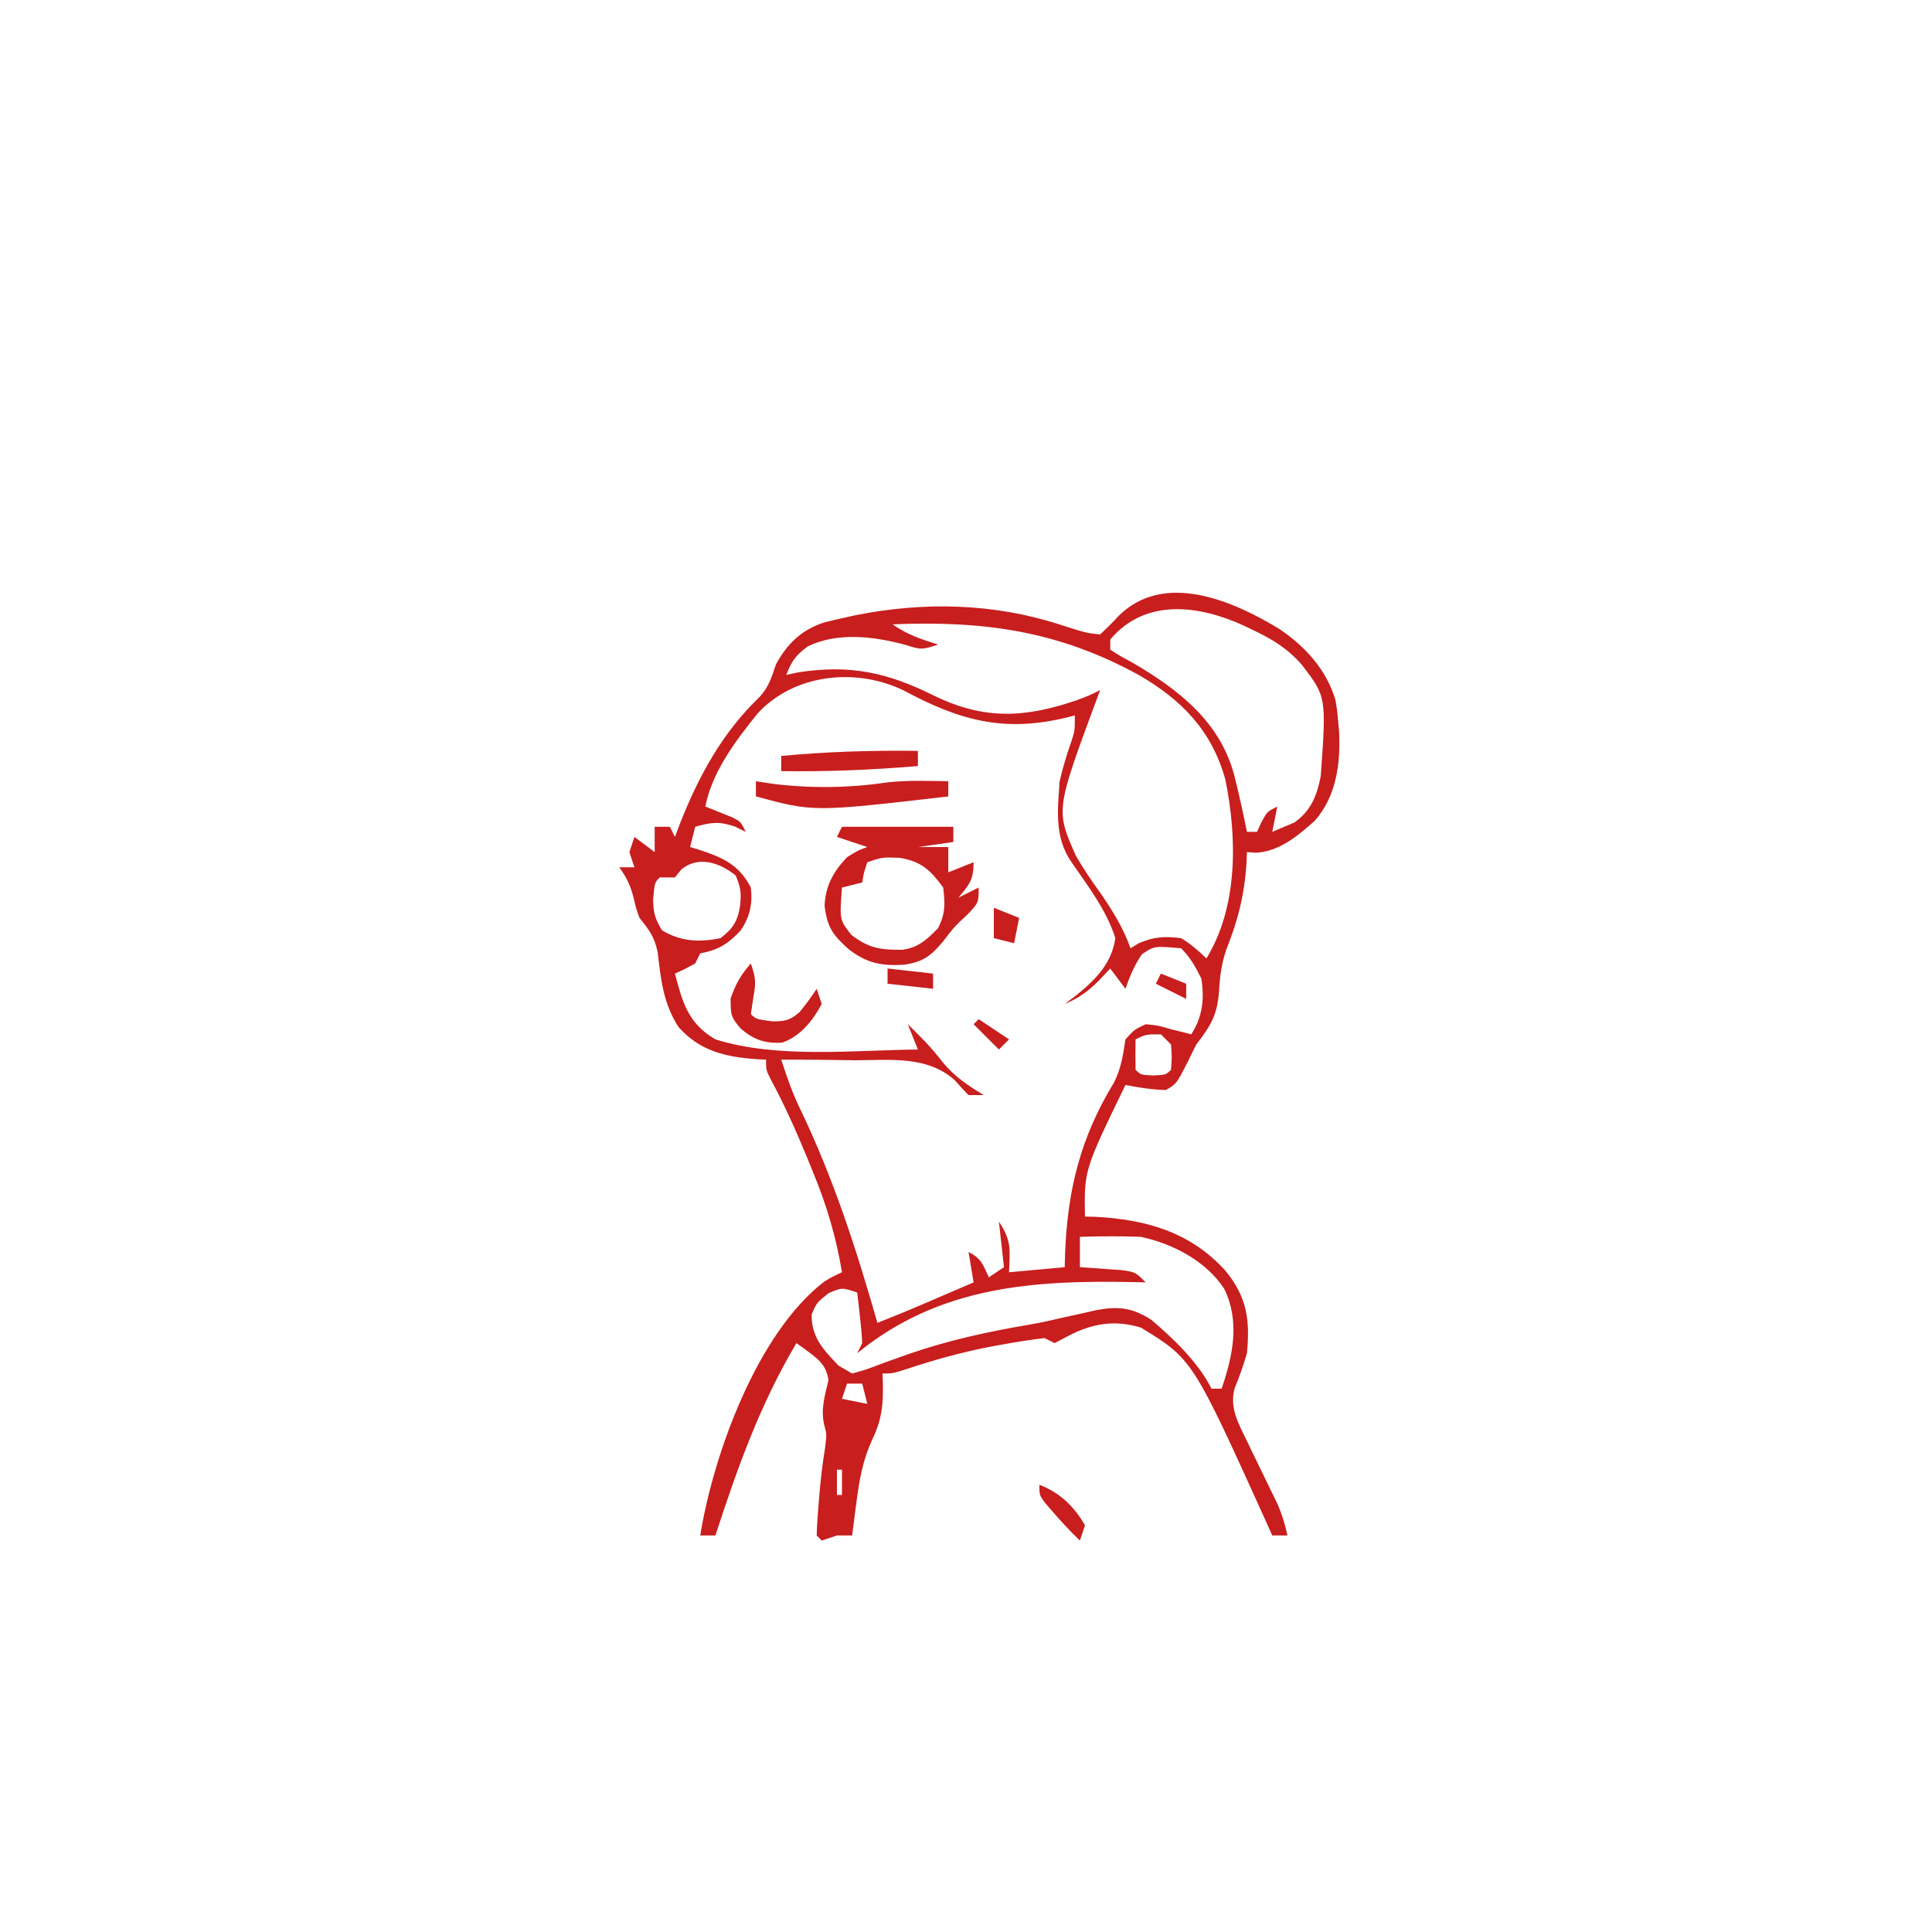
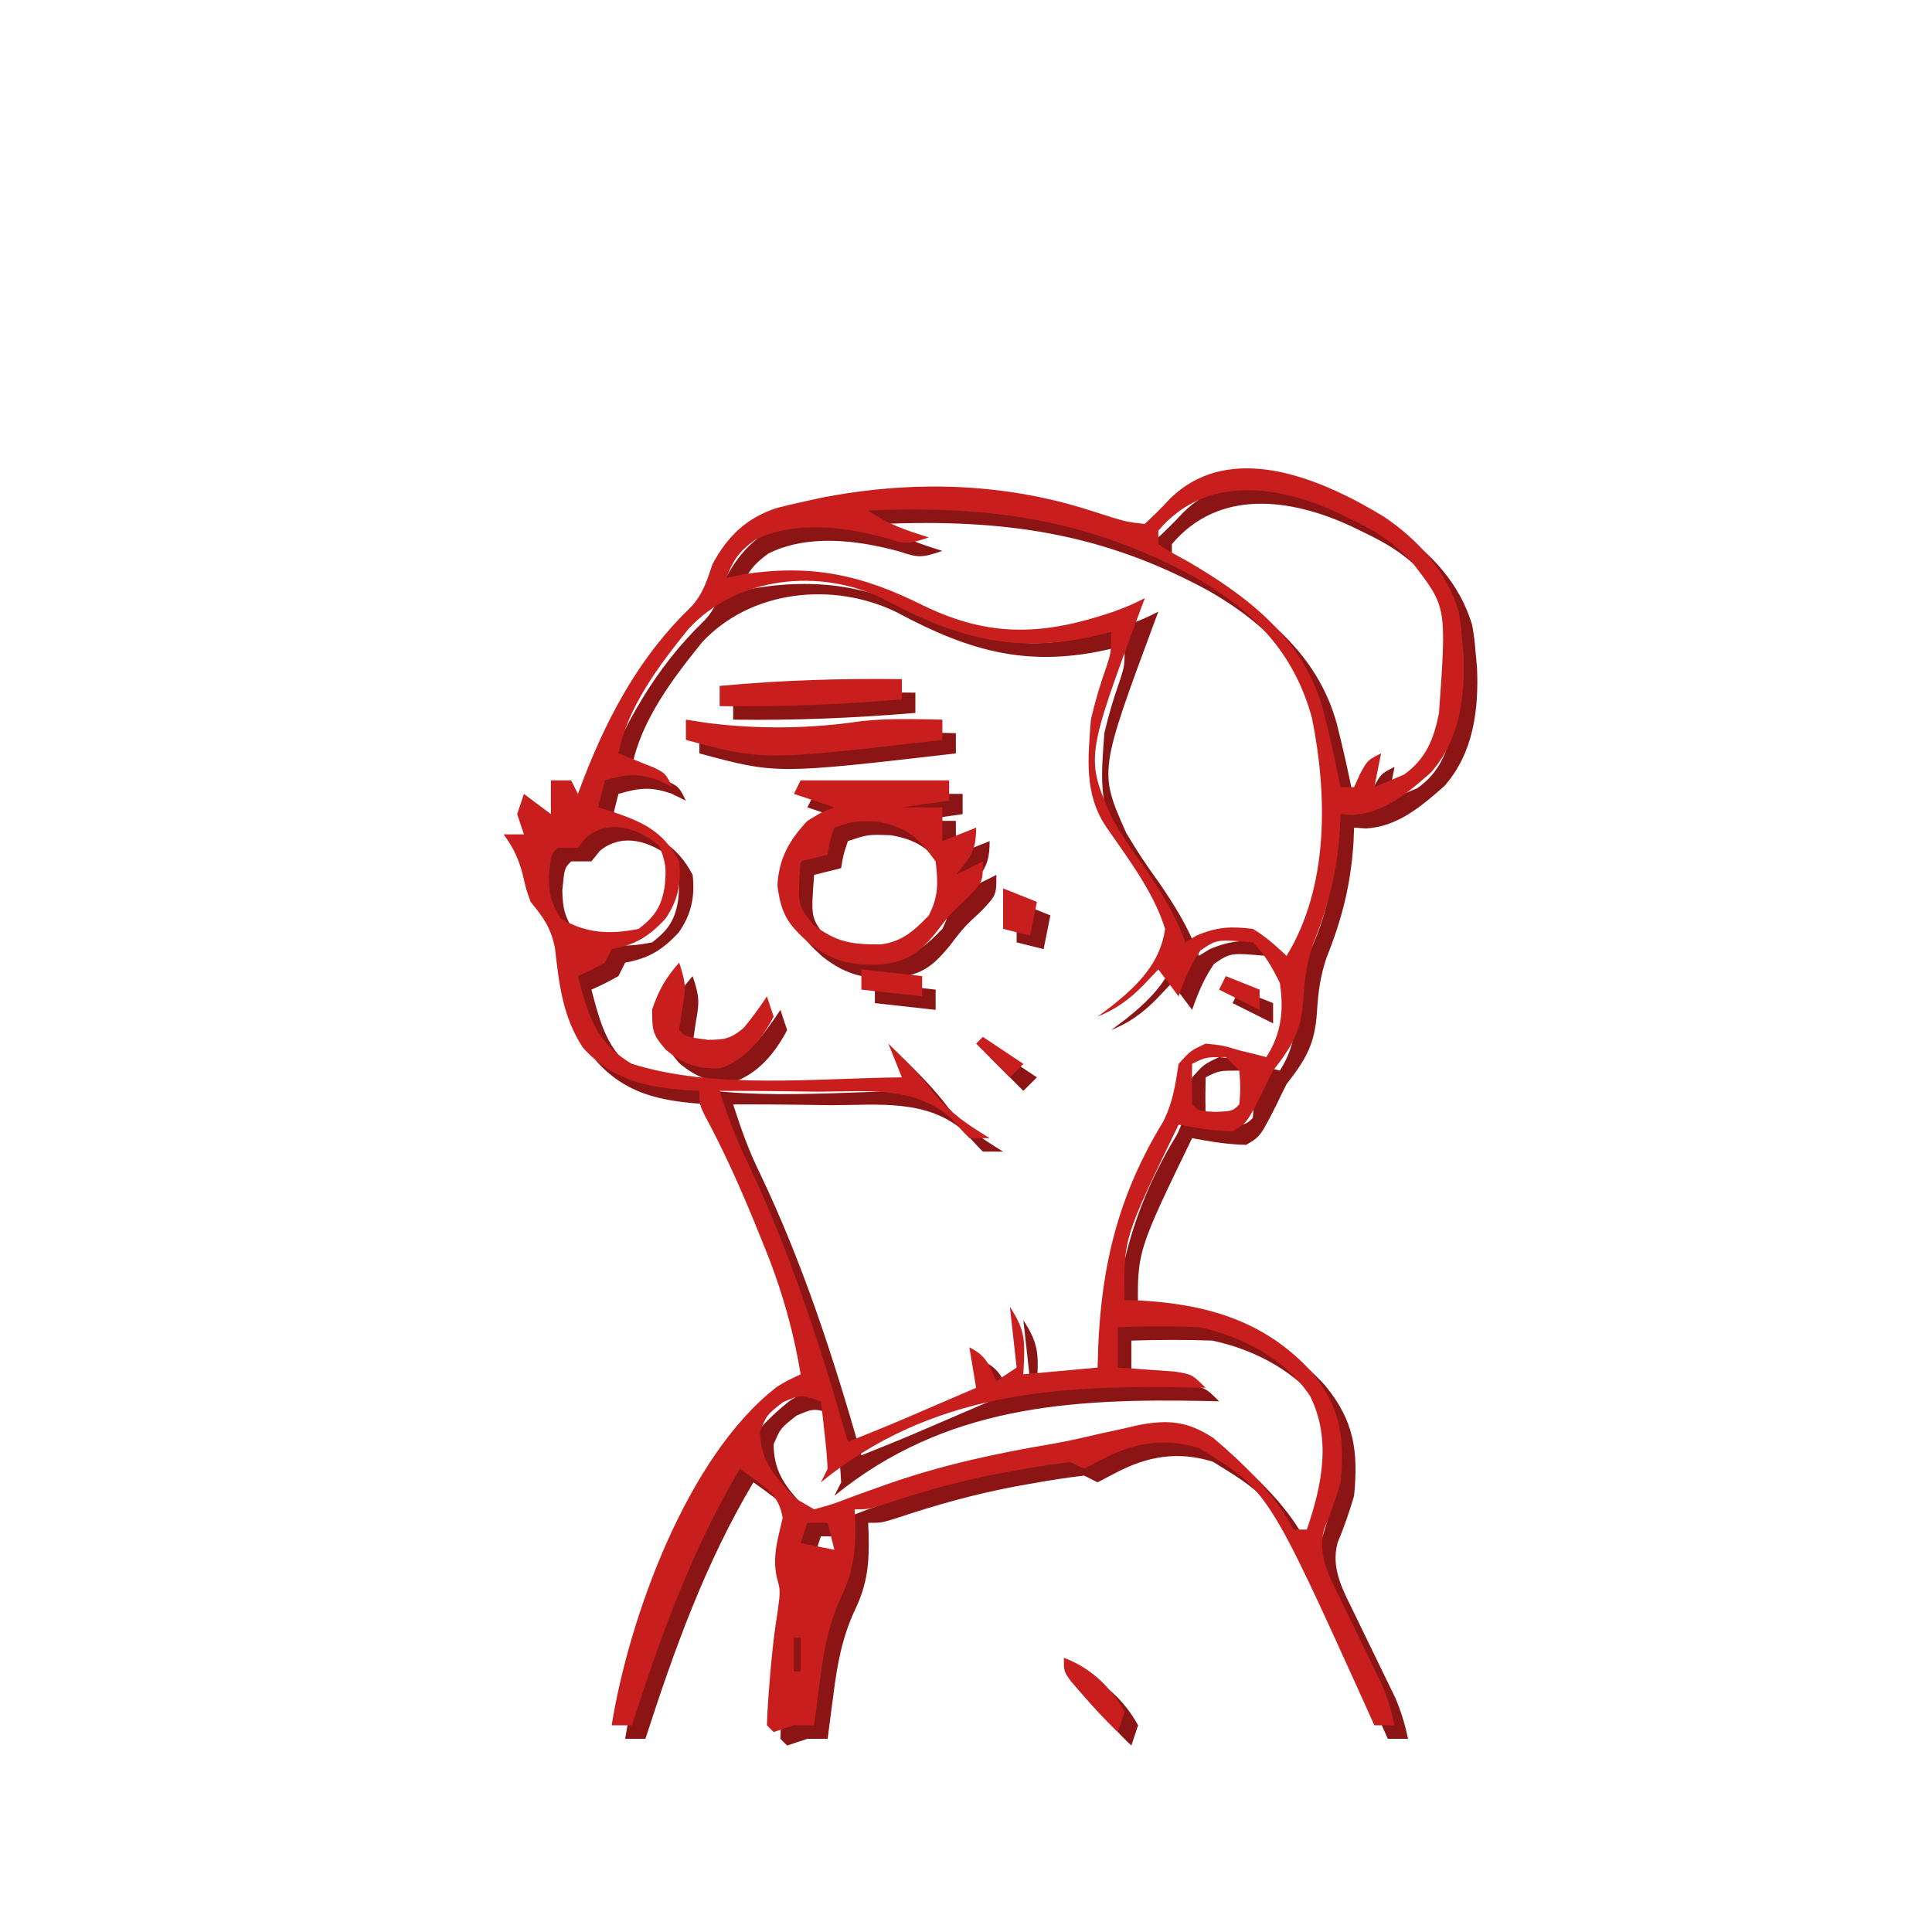
<svg xmlns="http://www.w3.org/2000/svg" version="1.1" width="229" height="229" viewBox="0 0 229 229">
-   <g transform="translate(45.8,45.8) scale(0.6)">
+   <g transform="translate(22.9,22.9) scale(0.8)">
+     <g transform="translate(2,2)">
+       <path d="M0 0 C5.122 3.471 9.301 8.061 11.067 14.062 C11.391 16.035 11.391 16.035 11.567 18.062 C11.635 18.783 11.704 19.503 11.774 20.246 C12.069 26.547 11.255 33.023 6.95 37.89 C3.546 40.9 0.001 43.927 -4.683 44.187 C-5.261 44.146 -5.838 44.105 -6.433 44.062 C-6.459 44.728 -6.485 45.395 -6.511 46.082 C-6.901 52.41 -8.179 57.49 -10.527 63.359 C-11.452 66.119 -11.76 68.478 -11.933 71.375 C-12.251 76.16 -13.519 78.291 -16.433 82.062 C-16.978 83.113 -17.499 84.175 -17.996 85.25 C-20.339 89.834 -20.339 89.834 -22.433 91.062 C-25.156 90.997 -27.764 90.588 -30.433 90.062 C-38.59 106.889 -38.59 106.889 -38.433 116.062 C-37.778 116.076 -37.123 116.09 -36.449 116.105 C-26.396 116.63 -17.685 119.079 -10.746 126.687 C-6.417 131.939 -5.796 136.425 -6.433 143.062 C-7.123 145.451 -7.932 147.719 -8.875 150.019 C-9.921 153.848 -8.075 157.037 -6.402 160.468 C-6.004 161.295 -5.605 162.121 -5.195 162.972 C-4.987 163.399 -4.987 163.399 -3.933 165.562 C-3.107 167.258 -2.284 168.956 -1.464 170.656 C-1.099 171.405 -0.733 172.155 -0.357 172.927 C0.524 174.963 1.099 176.898 1.567 179.062 C0.577 179.062 -0.413 179.062 -1.433 179.062 C-1.834 178.165 -2.235 177.268 -2.648 176.343 C-17.188 144.24 -17.188 144.24 -27.371 138 C-32.565 136.409 -37.033 137.171 -41.808 139.687 C-42.674 140.141 -43.541 140.595 -44.433 141.062 C-45.093 140.732 -45.753 140.402 -46.433 140.062 C-49.071 140.381 -51.635 140.772 -54.246 141.25 C-55.003 141.385 -55.76 141.52 -56.541 141.659 C-62.522 142.778 -68.226 144.366 -73.992 146.292 C-76.433 147.062 -76.433 147.062 -78.433 147.062 C-78.41 147.582 -78.387 148.101 -78.363 148.636 C-78.251 152.973 -78.502 156.092 -80.433 160.062 C-82.3 164.146 -83.004 167.967 -83.558 172.375 C-83.644 173.02 -83.731 173.665 -83.82 174.33 C-84.03 175.906 -84.232 177.484 -84.433 179.062 C-85.423 179.062 -86.413 179.062 -87.433 179.062 C-88.423 179.392 -89.413 179.722 -90.433 180.062 C-90.763 179.732 -91.093 179.402 -91.433 179.062 C-91.368 177.018 -91.23 174.975 -91.058 172.937 C-91.01 172.346 -90.962 171.755 -90.912 171.146 C-90.651 168.075 -90.314 165.039 -89.808 162 C-89.433 159.062 -89.433 159.062 -89.96 157.156 C-90.658 154.065 -89.806 151.425 -89.101 148.378 C-89.581 145.03 -91.502 143.973 -94.114 141.995 C-94.549 141.687 -94.985 141.379 -95.433 141.062 C-102.596 153.12 -107.117 165.751 -111.433 179.062 C-112.423 179.062 -113.413 179.062 -114.433 179.062 C-111.858 163.077 -103.207 139.126 -89.957 128.925 C-88.558 128.062 -88.558 128.062 -86.433 127.062 C-87.599 120.006 -89.505 113.659 -92.246 107.062 C-92.599 106.192 -92.953 105.322 -93.318 104.426 C-95.524 99.065 -97.861 93.843 -100.621 88.742 C-101.433 87.062 -101.433 87.062 -101.433 85.062 C-102.002 85.036 -102.57 85.01 -103.156 84.984 C-109.356 84.528 -114.407 83.447 -118.683 78.664 C-121.705 74.109 -122.232 69.178 -122.843 63.832 C-123.488 60.803 -124.51 59.433 -126.433 57.062 C-127.093 55.246 -127.093 55.246 -127.496 53.5 C-128.091 50.952 -128.882 49.179 -130.433 47.062 C-129.443 47.062 -128.453 47.062 -127.433 47.062 C-127.598 46.567 -127.598 46.567 -128.433 44.062 C-128.103 43.072 -127.773 42.082 -127.433 41.062 C-126.113 42.052 -124.793 43.042 -123.433 44.062 C-123.433 42.412 -123.433 40.762 -123.433 39.062 C-122.443 39.062 -121.453 39.062 -120.433 39.062 C-120.103 39.722 -119.773 40.382 -119.433 41.062 C-119.269 40.626 -119.269 40.626 -118.437 38.421 C-114.747 29.045 -110.089 20.508 -102.75 13.441 C-100.909 11.513 -100.323 9.461 -99.472 6.976 C-97.226 2.838 -94.408 0.149 -89.964 -1.301 C-88.627 -1.645 -87.283 -1.96 -85.933 -2.25 C-85.2 -2.413 -84.468 -2.575 -83.713 -2.743 C-70.238 -5.426 -56.553 -5.127 -43.464 -0.911 C-38.204 0.777 -38.204 0.777 -35.433 1.062 C-34.186 -0.12 -32.945 -1.313 -31.792 -2.586 C-22.796 -11.531 -9.177 -5.591 0 0 Z M-33.433 2.062 C-33.433 2.722 -33.433 3.382 -33.433 4.062 C-31.597 5.253 -31.597 5.253 -29.058 6.625 C-19.98 11.924 -11.839 18.229 -8.993 28.677 C-8.027 32.45 -7.201 36.244 -6.433 40.062 C-5.773 40.062 -5.113 40.062 -4.433 40.062 C-4.144 39.423 -3.856 38.783 -3.558 38.125 C-2.433 36.062 -2.433 36.062 -0.433 35.062 C-0.763 36.712 -1.093 38.362 -1.433 40.062 C-0.969 39.866 -0.969 39.866 1.379 38.875 C1.901 38.654 2.424 38.434 2.961 38.207 C6.222 35.882 7.407 32.888 8.149 29.046 C9.265 13.381 9.265 13.381 4.399 7.046 C1.635 3.875 -1.35 2.042 -5.121 0.25 C-5.736 -0.047 -6.351 -0.344 -6.984 -0.65 C-15.823 -4.714 -26.466 -6.205 -33.433 2.062 Z M-76.433 -0.938 C-73.607 1.082 -70.748 2.031 -67.433 3.062 C-70.597 4.117 -70.937 4.09 -73.871 3.125 C-80.049 1.454 -87.365 0.537 -93.214 3.445 C-95.563 5.157 -96.414 6.376 -97.433 9.062 C-97.052 8.98 -97.052 8.98 -95.121 8.562 C-84.874 6.947 -77.376 8.585 -68.195 13.183 C-58.256 18.002 -50.26 17.53 -40.085 14.07 C-37.433 13.062 -37.433 13.062 -35.433 12.062 C-35.615 12.544 -35.797 13.027 -35.984 13.524 C-44.232 35.763 -44.232 35.763 -40.214 44.804 C-38.741 47.337 -37.16 49.696 -35.433 52.062 C-32.994 55.619 -30.88 58.963 -29.433 63.062 C-28.897 62.732 -28.361 62.402 -27.808 62.062 C-24.746 60.773 -22.734 60.658 -19.433 61.062 C-17.498 62.224 -16.093 63.499 -14.433 65.062 C-8.156 54.791 -8.365 41.232 -10.687 29.765 C-13.368 20.051 -19.367 13.916 -27.945 8.992 C-43.874 0.31 -58.446 -1.66 -76.433 -0.938 Z M-103.058 16.625 C-107.41 22.025 -112.069 28.146 -113.433 35.062 C-112.939 35.255 -112.446 35.449 -111.937 35.648 C-111.296 35.908 -110.656 36.169 -109.996 36.437 C-109.677 36.565 -109.677 36.565 -108.062 37.21 C-106.433 38.062 -106.433 38.062 -105.433 40.062 C-105.794 39.887 -105.794 39.887 -107.621 39 C-110.745 37.958 -112.315 38.171 -115.433 39.062 C-115.763 40.382 -116.093 41.702 -116.433 43.062 C-116.168 43.141 -116.168 43.141 -114.824 43.542 C-110.078 45.11 -106.86 46.42 -104.433 51.062 C-104.075 54.312 -104.62 56.888 -106.488 59.585 C-108.922 62.201 -110.959 63.442 -114.433 64.062 C-114.763 64.722 -115.093 65.382 -115.433 66.062 C-117.496 67.187 -117.496 67.187 -119.433 68.062 C-117.925 73.799 -116.824 77.907 -111.433 81.062 C-99.105 84.903 -84.152 83.174 -71.433 83.062 C-72.093 81.412 -72.753 79.762 -73.433 78.062 C-70.914 80.511 -68.617 82.818 -66.496 85.625 C-64.05 88.515 -61.648 90.089 -58.433 92.062 C-59.423 92.062 -60.413 92.062 -61.433 92.062 C-62.378 91.117 -63.28 90.127 -64.156 89.117 C-69.614 84.231 -76.966 85.171 -83.871 85.187 C-85.284 85.169 -86.697 85.148 -88.111 85.125 C-91.552 85.073 -94.992 85.058 -98.433 85.062 C-97.32 88.527 -96.158 91.844 -94.55 95.109 C-88.032 108.733 -83.574 122.578 -79.433 137.062 C-76.569 135.923 -73.714 134.772 -70.882 133.554 C-70.267 133.29 -69.651 133.026 -69.017 132.753 C-68.391 132.484 -67.765 132.215 -67.121 131.937 C-66.798 131.798 -66.798 131.798 -65.166 131.097 C-63.588 130.419 -62.01 129.741 -60.433 129.062 C-60.763 127.082 -61.093 125.102 -61.433 123.062 C-58.922 124.317 -58.562 125.563 -57.433 128.062 C-56.443 127.402 -55.453 126.742 -54.433 126.062 C-54.598 124.577 -54.598 124.577 -55.433 117.062 C-52.877 120.896 -53.263 122.567 -53.433 127.062 C-49.803 126.732 -46.173 126.402 -42.433 126.062 C-42.407 125.13 -42.382 124.198 -42.355 123.238 C-41.862 110.762 -39.308 100.416 -32.703 89.597 C-31.274 86.745 -30.918 84.196 -30.433 81.062 C-28.683 79.125 -28.683 79.125 -26.433 78.062 C-23.933 78.312 -23.933 78.312 -21.433 79.062 C-21.052 79.155 -21.052 79.155 -19.121 79.625 C-18.564 79.769 -18.007 79.913 -17.433 80.062 C-15.195 76.564 -14.817 73.111 -15.433 69.062 C-16.59 66.749 -17.607 64.888 -19.433 63.062 C-24.752 62.6 -24.752 62.6 -27.183 64.25 C-28.676 66.414 -29.564 68.587 -30.433 71.062 C-31.423 69.742 -32.413 68.422 -33.433 67.062 C-34.176 67.846 -34.918 68.63 -35.683 69.437 C-37.767 71.533 -39.665 72.934 -42.433 74.062 C-41.691 73.505 -40.948 72.948 -40.183 72.375 C-36.369 69.308 -33.138 66.056 -32.433 61.062 C-34.139 55.569 -37.935 50.636 -41.164 45.945 C-44.468 41.045 -43.847 35.807 -43.433 30.062 C-42.803 27.334 -42.025 24.758 -41.089 22.121 C-40.433 20.062 -40.433 20.062 -40.433 17.062 C-41.002 17.206 -41.57 17.351 -42.156 17.5 C-54.431 20.45 -63.167 18.081 -74.207 12.148 C-83.664 7.535 -95.872 8.857 -103.058 16.625 Z M-118.183 47.5 C-118.596 48.015 -119.008 48.531 -119.433 49.062 C-120.423 49.062 -121.413 49.062 -122.433 49.062 C-123.433 50.062 -123.433 50.062 -123.746 53.375 C-123.678 56.11 -123.438 57.054 -121.996 59.5 C-118.315 61.744 -114.645 61.923 -110.433 61.062 C-107.981 59.193 -107.004 57.661 -106.558 54.625 C-106.312 52.09 -106.416 51.102 -107.433 48.687 C-110.606 46.109 -114.797 44.718 -118.183 47.5 Z M-28.433 81.062 C-28.476 83.062 -28.474 85.062 -28.433 87.062 C-27.433 88.062 -27.433 88.062 -24.933 88.187 C-22.433 88.062 -22.433 88.062 -21.433 87.062 C-21.246 84.625 -21.246 84.625 -21.433 82.062 C-22.093 81.402 -22.753 80.742 -23.433 80.062 C-26.433 80.062 -26.433 80.062 -28.433 81.062 Z M-39.433 120.062 C-39.433 122.042 -39.433 124.022 -39.433 126.062 C-38.662 126.111 -37.891 126.16 -37.097 126.21 C-36.094 126.285 -35.091 126.36 -34.058 126.437 C-33.559 126.472 -33.559 126.472 -31.035 126.648 C-28.433 127.062 -28.433 127.062 -26.433 129.062 C-27.092 129.046 -27.751 129.031 -28.43 129.014 C-48.601 128.597 -67.092 129.757 -83.433 143.062 C-83.103 142.402 -82.773 141.742 -82.433 141.062 C-82.52 139.35 -82.674 137.64 -82.871 135.937 C-82.972 135.027 -83.074 134.117 -83.179 133.179 C-83.263 132.481 -83.347 131.782 -83.433 131.062 C-86.433 130.062 -86.433 130.062 -89.058 131.187 C-91.433 133.062 -91.433 133.062 -92.433 135.437 C-92.433 139.998 -90.158 142.297 -87.121 145.5 C-86.234 146.015 -85.347 146.531 -84.433 147.062 C-81.695 146.312 -81.695 146.312 -78.433 145.062 C-77.333 144.664 -76.231 144.269 -75.128 143.878 C-74.553 143.675 -73.978 143.471 -73.385 143.26 C-65.402 140.481 -57.475 138.768 -49.153 137.366 C-46.894 136.967 -44.666 136.463 -42.433 135.937 C-41.1 135.643 -39.767 135.351 -38.433 135.062 C-37.75 134.902 -37.067 134.742 -36.363 134.578 C-31.951 133.739 -29.097 134.001 -25.304 136.48 C-20.934 140.175 -16.003 144.923 -13.433 150.062 C-12.773 150.062 -12.113 150.062 -11.433 150.062 C-9.213 143.54 -7.76 136.77 -10.933 130.312 C-14.533 124.809 -21.135 121.394 -27.433 120.062 C-31.439 119.913 -35.426 119.945 -39.433 120.062 Z M-85.433 149.062 C-85.763 150.052 -86.093 151.042 -86.433 152.062 C-85.608 152.227 -85.608 152.227 -81.433 153.062 C-81.763 151.742 -82.093 150.422 -82.433 149.062 C-83.423 149.062 -84.413 149.062 -85.433 149.062 Z M-86.433 162.062 C-85.433 165.062 -85.433 165.062 -85.433 165.062 Z M-87.433 166.062 C-87.433 167.712 -87.433 169.362 -87.433 171.062 C-87.103 171.062 -86.773 171.062 -86.433 171.062 C-86.433 169.412 -86.433 167.762 -86.433 166.062 C-86.763 166.062 -87.093 166.062 -87.433 166.062 Z " fill="#8b1414" transform="translate(176.4331,47.93799)" />
+       <path d="M0 0 C0 0.99 0 1.98 0 3 C-9.027 3.758 -17.94 4.135 -27 4 C-27 3.01 -27 2.02 -27 1 C-17.969 0.16 -9.066 -0.122 0 0 Z " fill="#8b1414" transform="translate(105,72)" />
+       <path d="M0 0 C1.073 0.165 2.145 0.33 3.25 0.5 C10.825 1.44 18.434 1.352 25.977 0.223 C29.969 -0.217 33.99 -0.074 38 0 C38 0.99 38 1.98 38 3 C11.39 6.081 11.39 6.081 0 3 C0 2.01 0 1.02 0 0 Z " fill="#8b1414" transform="translate(73,78)" />
+       <path d="M0 0 C7.26 0 14.52 0 22 0 C22 0.99 22 1.98 22 3 C19.69 3.33 17.38 3.66 15 4 C16.98 4 18.96 4 21 4 C21 5.65 21 7.3 21 9 C22.65 8.34 24.3 7.68 26 7 C26 10.517 25.176 11.371 23 14 C24.32 13.34 25.64 12.68 27 12 C27 15 27 15 24.75 17.375 C24.292 17.802 23.835 18.228 23.363 18.668 C22 20 22 20 19.938 22.688 C17.502 25.594 15.946 26.729 12.18 27.254 C7.711 27.517 4.8 26.902 1.254 24.129 C-1.848 21.336 -2.888 19.867 -3.438 15.625 C-3.258 11.644 -1.713 8.869 1 6 C3.25 4.625 3.25 4.625 5 4 C3.02 3.34 1.04 2.68 -1 2 C-0.67 1.34 -0.34 0.68 0 0 Z M5 7 C4.312 9.062 4.312 9.062 4 11 C2.68 11.33 1.36 11.66 0 12 C-0.491 18.379 -0.491 18.379 1.875 21.375 C5.345 24.028 7.69 24.332 11.961 24.293 C15.131 23.837 16.819 22.247 19 20 C20.444 17.111 20.377 15.204 20 12 C17.442 8.511 15.664 6.844 11.375 6.125 C8 6 8 6 5 7 Z " fill="#8b1414" transform="translate(90,87)" />
+       <path d="M0 0 C2 1 2 1 2 1 Z " fill="#8b1414" transform="translate(113,89)" />
+       <path d="M0 0 C0.825 0.33 0.825 0.33 5 2 C4.67 3.65 4.34 5.3 4 7 C2.68 6.67 1.36 6.34 0 6 C0 4 0 2 0 0 Z " fill="#8b1414" transform="translate(120,103)" />
+       <path d="M0 0 C0.977 2.93 1.036 3.761 0.5 6.625 C0.417 7.182 0.417 7.182 0 10 C1 11 1 11 4.25 11.438 C6.707 11.432 7.682 11.271 9.574 9.66 C10.812 8.153 11.942 6.638 13 5 C13.33 5.99 13.66 6.98 14 8 C12.255 11.287 9.795 14.368 6.215 15.629 C2.811 15.861 0.599 15.078 -2 12.875 C-3.946 10.615 -4 10.109 -4 6.938 C-3.026 4.077 -1.99 2.249 0 0 Z " fill="#8b1414" transform="translate(72,114)" />
+       <path d="M0 0 C2.97 0.33 5.94 0.66 9 1 C9 1.99 9 2.98 9 4 C6.03 3.67 3.06 3.34 0 3 C0 2.01 0 1.02 0 0 Z " fill="#8b1414" transform="translate(99,115)" />
+       <path d="M0 0 C0.825 0.33 0.825 0.33 5 2 C5 2.99 5 3.98 5 5 C3.02 4.01 1.04 3.02 -1 2 C-0.67 1.34 -0.34 0.68 0 0 Z " fill="#8b1414" transform="translate(153,116)" />
+       <path d="M0 0 C0.99 0.66 0.99 0.66 6 4 C5.34 4.66 4.68 5.32 4 6 C2.35 4.35 0.7 2.7 -1 1 C-0.67 0.67 -0.34 0.34 0 0 Z " fill="#8b1414" transform="translate(117,125)" />
+       <path d="M0 0 C3.956 1.465 6.955 4.33 9 8 C8.67 8.99 8.34 9.98 8 11 C5.978 9.085 4.128 7.047 2.312 4.938 C2.094 4.684 2.094 4.684 0.988 3.402 C0 2 0 2 0 0 Z " fill="#8b1414" transform="translate(129,217)" />
+     </g>
    <path d="M0 0 C5.122 3.471 9.301 8.061 11.067 14.062 C11.391 16.035 11.391 16.035 11.567 18.062 C11.635 18.783 11.704 19.503 11.774 20.246 C12.069 26.547 11.255 33.023 6.95 37.89 C3.546 40.9 0.001 43.927 -4.683 44.187 C-5.261 44.146 -5.838 44.105 -6.433 44.062 C-6.459 44.728 -6.485 45.395 -6.511 46.082 C-6.901 52.41 -8.179 57.49 -10.527 63.359 C-11.452 66.119 -11.76 68.478 -11.933 71.375 C-12.251 76.16 -13.519 78.291 -16.433 82.062 C-16.978 83.113 -17.499 84.175 -17.996 85.25 C-20.339 89.834 -20.339 89.834 -22.433 91.062 C-25.156 90.997 -27.764 90.588 -30.433 90.062 C-38.59 106.889 -38.59 106.889 -38.433 116.062 C-37.778 116.076 -37.123 116.09 -36.449 116.105 C-26.396 116.63 -17.685 119.079 -10.746 126.687 C-6.417 131.939 -5.796 136.425 -6.433 143.062 C-7.123 145.451 -7.932 147.719 -8.875 150.019 C-9.921 153.848 -8.075 157.037 -6.402 160.468 C-6.004 161.295 -5.605 162.121 -5.195 162.972 C-4.987 163.399 -4.987 163.399 -3.933 165.562 C-3.107 167.258 -2.284 168.956 -1.464 170.656 C-1.099 171.405 -0.733 172.155 -0.357 172.927 C0.524 174.963 1.099 176.898 1.567 179.062 C0.577 179.062 -0.413 179.062 -1.433 179.062 C-1.834 178.165 -2.235 177.268 -2.648 176.343 C-17.188 144.24 -17.188 144.24 -27.371 138 C-32.565 136.409 -37.033 137.171 -41.808 139.687 C-42.674 140.141 -43.541 140.595 -44.433 141.062 C-45.093 140.732 -45.753 140.402 -46.433 140.062 C-49.071 140.381 -51.635 140.772 -54.246 141.25 C-55.003 141.385 -55.76 141.52 -56.541 141.659 C-62.522 142.778 -68.226 144.366 -73.992 146.292 C-76.433 147.062 -76.433 147.062 -78.433 147.062 C-78.41 147.582 -78.387 148.101 -78.363 148.636 C-78.251 152.973 -78.502 156.092 -80.433 160.062 C-82.3 164.146 -83.004 167.967 -83.558 172.375 C-83.644 173.02 -83.731 173.665 -83.82 174.33 C-84.03 175.906 -84.232 177.484 -84.433 179.062 C-85.423 179.062 -86.413 179.062 -87.433 179.062 C-88.423 179.392 -89.413 179.722 -90.433 180.062 C-90.763 179.732 -91.093 179.402 -91.433 179.062 C-91.368 177.018 -91.23 174.975 -91.058 172.937 C-91.01 172.346 -90.962 171.755 -90.912 171.146 C-90.651 168.075 -90.314 165.039 -89.808 162 C-89.433 159.062 -89.433 159.062 -89.96 157.156 C-90.658 154.065 -89.806 151.425 -89.101 148.378 C-89.581 145.03 -91.502 143.973 -94.114 141.995 C-94.549 141.687 -94.985 141.379 -95.433 141.062 C-102.596 153.12 -107.117 165.751 -111.433 179.062 C-112.423 179.062 -113.413 179.062 -114.433 179.062 C-111.858 163.077 -103.207 139.126 -89.957 128.925 C-88.558 128.062 -88.558 128.062 -86.433 127.062 C-87.599 120.006 -89.505 113.659 -92.246 107.062 C-92.599 106.192 -92.953 105.322 -93.318 104.426 C-95.524 99.065 -97.861 93.843 -100.621 88.742 C-101.433 87.062 -101.433 87.062 -101.433 85.062 C-102.002 85.036 -102.57 85.01 -103.156 84.984 C-109.356 84.528 -114.407 83.447 -118.683 78.664 C-121.705 74.109 -122.232 69.178 -122.843 63.832 C-123.488 60.803 -124.51 59.433 -126.433 57.062 C-127.093 55.246 -127.093 55.246 -127.496 53.5 C-128.091 50.952 -128.882 49.179 -130.433 47.062 C-129.443 47.062 -128.453 47.062 -127.433 47.062 C-127.598 46.567 -127.598 46.567 -128.433 44.062 C-128.103 43.072 -127.773 42.082 -127.433 41.062 C-126.113 42.052 -124.793 43.042 -123.433 44.062 C-123.433 42.412 -123.433 40.762 -123.433 39.062 C-122.443 39.062 -121.453 39.062 -120.433 39.062 C-120.103 39.722 -119.773 40.382 -119.433 41.062 C-119.269 40.626 -119.269 40.626 -118.437 38.421 C-114.747 29.045 -110.089 20.508 -102.75 13.441 C-100.909 11.513 -100.323 9.461 -99.472 6.976 C-97.226 2.838 -94.408 0.149 -89.964 -1.301 C-88.627 -1.645 -87.283 -1.96 -85.933 -2.25 C-85.2 -2.413 -84.468 -2.575 -83.713 -2.743 C-70.238 -5.426 -56.553 -5.127 -43.464 -0.911 C-38.204 0.777 -38.204 0.777 -35.433 1.062 C-34.186 -0.12 -32.945 -1.313 -31.792 -2.586 C-22.796 -11.531 -9.177 -5.591 0 0 Z M-33.433 2.062 C-33.433 2.722 -33.433 3.382 -33.433 4.062 C-31.597 5.253 -31.597 5.253 -29.058 6.625 C-19.98 11.924 -11.839 18.229 -8.993 28.677 C-8.027 32.45 -7.201 36.244 -6.433 40.062 C-5.773 40.062 -5.113 40.062 -4.433 40.062 C-4.144 39.423 -3.856 38.783 -3.558 38.125 C-2.433 36.062 -2.433 36.062 -0.433 35.062 C-0.763 36.712 -1.093 38.362 -1.433 40.062 C-0.969 39.866 -0.969 39.866 1.379 38.875 C1.901 38.654 2.424 38.434 2.961 38.207 C6.222 35.882 7.407 32.888 8.149 29.046 C9.265 13.381 9.265 13.381 4.399 7.046 C1.635 3.875 -1.35 2.042 -5.121 0.25 C-5.736 -0.047 -6.351 -0.344 -6.984 -0.65 C-15.823 -4.714 -26.466 -6.205 -33.433 2.062 Z M-76.433 -0.938 C-73.607 1.082 -70.748 2.031 -67.433 3.062 C-70.597 4.117 -70.937 4.09 -73.871 3.125 C-80.049 1.454 -87.365 0.537 -93.214 3.445 C-95.563 5.157 -96.414 6.376 -97.433 9.062 C-97.052 8.98 -97.052 8.98 -95.121 8.562 C-84.874 6.947 -77.376 8.585 -68.195 13.183 C-58.256 18.002 -50.26 17.53 -40.085 14.07 C-37.433 13.062 -37.433 13.062 -35.433 12.062 C-35.615 12.544 -35.797 13.027 -35.984 13.524 C-44.232 35.763 -44.232 35.763 -40.214 44.804 C-38.741 47.337 -37.16 49.696 -35.433 52.062 C-32.994 55.619 -30.88 58.963 -29.433 63.062 C-28.897 62.732 -28.361 62.402 -27.808 62.062 C-24.746 60.773 -22.734 60.658 -19.433 61.062 C-17.498 62.224 -16.093 63.499 -14.433 65.062 C-8.156 54.791 -8.365 41.232 -10.687 29.765 C-13.368 20.051 -19.367 13.916 -27.945 8.992 C-43.874 0.31 -58.446 -1.66 -76.433 -0.938 Z M-103.058 16.625 C-107.41 22.025 -112.069 28.146 -113.433 35.062 C-112.939 35.255 -112.446 35.449 -111.937 35.648 C-111.296 35.908 -110.656 36.169 -109.996 36.437 C-109.677 36.565 -109.677 36.565 -108.062 37.21 C-106.433 38.062 -106.433 38.062 -105.433 40.062 C-105.794 39.887 -105.794 39.887 -107.621 39 C-110.745 37.958 -112.315 38.171 -115.433 39.062 C-115.763 40.382 -116.093 41.702 -116.433 43.062 C-116.168 43.141 -116.168 43.141 -114.824 43.542 C-110.078 45.11 -106.86 46.42 -104.433 51.062 C-104.075 54.312 -104.62 56.888 -106.488 59.585 C-108.922 62.201 -110.959 63.442 -114.433 64.062 C-114.763 64.722 -115.093 65.382 -115.433 66.062 C-117.496 67.187 -117.496 67.187 -119.433 68.062 C-117.925 73.799 -116.824 77.907 -111.433 81.062 C-99.105 84.903 -84.152 83.174 -71.433 83.062 C-72.093 81.412 -72.753 79.762 -73.433 78.062 C-70.914 80.511 -68.617 82.818 -66.496 85.625 C-64.05 88.515 -61.648 90.089 -58.433 92.062 C-59.423 92.062 -60.413 92.062 -61.433 92.062 C-62.378 91.117 -63.28 90.127 -64.156 89.117 C-69.614 84.231 -76.966 85.171 -83.871 85.187 C-85.284 85.169 -86.697 85.148 -88.111 85.125 C-91.552 85.073 -94.992 85.058 -98.433 85.062 C-97.32 88.527 -96.158 91.844 -94.55 95.109 C-88.032 108.733 -83.574 122.578 -79.433 137.062 C-76.569 135.923 -73.714 134.772 -70.882 133.554 C-70.267 133.29 -69.651 133.026 -69.017 132.753 C-68.391 132.484 -67.765 132.215 -67.121 131.937 C-66.798 131.798 -66.798 131.798 -65.166 131.097 C-63.588 130.419 -62.01 129.741 -60.433 129.062 C-60.763 127.082 -61.093 125.102 -61.433 123.062 C-58.922 124.317 -58.562 125.563 -57.433 128.062 C-56.443 127.402 -55.453 126.742 -54.433 126.062 C-54.598 124.577 -54.598 124.577 -55.433 117.062 C-52.877 120.896 -53.263 122.567 -53.433 127.062 C-49.803 126.732 -46.173 126.402 -42.433 126.062 C-42.407 125.13 -42.382 124.198 -42.355 123.238 C-41.862 110.762 -39.308 100.416 -32.703 89.597 C-31.274 86.745 -30.918 84.196 -30.433 81.062 C-28.683 79.125 -28.683 79.125 -26.433 78.062 C-23.933 78.312 -23.933 78.312 -21.433 79.062 C-21.052 79.155 -21.052 79.155 -19.121 79.625 C-18.564 79.769 -18.007 79.913 -17.433 80.062 C-15.195 76.564 -14.817 73.111 -15.433 69.062 C-16.59 66.749 -17.607 64.888 -19.433 63.062 C-24.752 62.6 -24.752 62.6 -27.183 64.25 C-28.676 66.414 -29.564 68.587 -30.433 71.062 C-31.423 69.742 -32.413 68.422 -33.433 67.062 C-34.176 67.846 -34.918 68.63 -35.683 69.437 C-37.767 71.533 -39.665 72.934 -42.433 74.062 C-41.691 73.505 -40.948 72.948 -40.183 72.375 C-36.369 69.308 -33.138 66.056 -32.433 61.062 C-34.139 55.569 -37.935 50.636 -41.164 45.945 C-44.468 41.045 -43.847 35.807 -43.433 30.062 C-42.803 27.334 -42.025 24.758 -41.089 22.121 C-40.433 20.062 -40.433 20.062 -40.433 17.062 C-41.002 17.206 -41.57 17.351 -42.156 17.5 C-54.431 20.45 -63.167 18.081 -74.207 12.148 C-83.664 7.535 -95.872 8.857 -103.058 16.625 Z M-118.183 47.5 C-118.596 48.015 -119.008 48.531 -119.433 49.062 C-120.423 49.062 -121.413 49.062 -122.433 49.062 C-123.433 50.062 -123.433 50.062 -123.746 53.375 C-123.678 56.11 -123.438 57.054 -121.996 59.5 C-118.315 61.744 -114.645 61.923 -110.433 61.062 C-107.981 59.193 -107.004 57.661 -106.558 54.625 C-106.312 52.09 -106.416 51.102 -107.433 48.687 C-110.606 46.109 -114.797 44.718 -118.183 47.5 Z M-28.433 81.062 C-28.476 83.062 -28.474 85.062 -28.433 87.062 C-27.433 88.062 -27.433 88.062 -24.933 88.187 C-22.433 88.062 -22.433 88.062 -21.433 87.062 C-21.246 84.625 -21.246 84.625 -21.433 82.062 C-22.093 81.402 -22.753 80.742 -23.433 80.062 C-26.433 80.062 -26.433 80.062 -28.433 81.062 Z M-39.433 120.062 C-39.433 122.042 -39.433 124.022 -39.433 126.062 C-38.662 126.111 -37.891 126.16 -37.097 126.21 C-36.094 126.285 -35.091 126.36 -34.058 126.437 C-33.559 126.472 -33.559 126.472 -31.035 126.648 C-28.433 127.062 -28.433 127.062 -26.433 129.062 C-27.092 129.046 -27.751 129.031 -28.43 129.014 C-48.601 128.597 -67.092 129.757 -83.433 143.062 C-83.103 142.402 -82.773 141.742 -82.433 141.062 C-82.52 139.35 -82.674 137.64 -82.871 135.937 C-82.972 135.027 -83.074 134.117 -83.179 133.179 C-83.263 132.481 -83.347 131.782 -83.433 131.062 C-86.433 130.062 -86.433 130.062 -89.058 131.187 C-91.433 133.062 -91.433 133.062 -92.433 135.437 C-92.433 139.998 -90.158 142.297 -87.121 145.5 C-86.234 146.015 -85.347 146.531 -84.433 147.062 C-81.695 146.312 -81.695 146.312 -78.433 145.062 C-77.333 144.664 -76.231 144.269 -75.128 143.878 C-74.553 143.675 -73.978 143.471 -73.385 143.26 C-65.402 140.481 -57.475 138.768 -49.153 137.366 C-46.894 136.967 -44.666 136.463 -42.433 135.937 C-41.1 135.643 -39.767 135.351 -38.433 135.062 C-37.75 134.902 -37.067 134.742 -36.363 134.578 C-31.951 133.739 -29.097 134.001 -25.304 136.48 C-20.934 140.175 -16.003 144.923 -13.433 150.062 C-12.773 150.062 -12.113 150.062 -11.433 150.062 C-9.213 143.54 -7.76 136.77 -10.933 130.312 C-14.533 124.809 -21.135 121.394 -27.433 120.062 C-31.439 119.913 -35.426 119.945 -39.433 120.062 Z M-85.433 149.062 C-85.763 150.052 -86.093 151.042 -86.433 152.062 C-85.608 152.227 -85.608 152.227 -81.433 153.062 C-81.763 151.742 -82.093 150.422 -82.433 149.062 C-83.423 149.062 -84.413 149.062 -85.433 149.062 Z M-86.433 162.062 C-85.433 165.062 -85.433 165.062 -85.433 165.062 Z M-87.433 166.062 C-87.433 167.712 -87.433 169.362 -87.433 171.062 C-87.103 171.062 -86.773 171.062 -86.433 171.062 C-86.433 169.412 -86.433 167.762 -86.433 166.062 C-86.763 166.062 -87.093 166.062 -87.433 166.062 Z " fill="#c81e1e" transform="translate(176.4331,47.93799)" />
    <path d="M0 0 C0 0.99 0 1.98 0 3 C-9.027 3.758 -17.94 4.135 -27 4 C-27 3.01 -27 2.02 -27 1 C-17.969 0.16 -9.066 -0.122 0 0 Z " fill="#c81e1e" transform="translate(105,72)" />
    <path d="M0 0 C1.073 0.165 2.145 0.33 3.25 0.5 C10.825 1.44 18.434 1.352 25.977 0.223 C29.969 -0.217 33.99 -0.074 38 0 C38 0.99 38 1.98 38 3 C11.39 6.081 11.39 6.081 0 3 C0 2.01 0 1.02 0 0 Z " fill="#c81e1e" transform="translate(73,78)" />
    <path d="M0 0 C7.26 0 14.52 0 22 0 C22 0.99 22 1.98 22 3 C19.69 3.33 17.38 3.66 15 4 C16.98 4 18.96 4 21 4 C21 5.65 21 7.3 21 9 C22.65 8.34 24.3 7.68 26 7 C26 10.517 25.176 11.371 23 14 C24.32 13.34 25.64 12.68 27 12 C27 15 27 15 24.75 17.375 C24.292 17.802 23.835 18.228 23.363 18.668 C22 20 22 20 19.938 22.688 C17.502 25.594 15.946 26.729 12.18 27.254 C7.711 27.517 4.8 26.902 1.254 24.129 C-1.848 21.336 -2.888 19.867 -3.438 15.625 C-3.258 11.644 -1.713 8.869 1 6 C3.25 4.625 3.25 4.625 5 4 C3.02 3.34 1.04 2.68 -1 2 C-0.67 1.34 -0.34 0.68 0 0 Z M5 7 C4.312 9.062 4.312 9.062 4 11 C2.68 11.33 1.36 11.66 0 12 C-0.491 18.379 -0.491 18.379 1.875 21.375 C5.345 24.028 7.69 24.332 11.961 24.293 C15.131 23.837 16.819 22.247 19 20 C20.444 17.111 20.377 15.204 20 12 C17.442 8.511 15.664 6.844 11.375 6.125 C8 6 8 6 5 7 Z " fill="#c81e1e" transform="translate(90,87)" />
    <path d="M0 0 C2 1 2 1 2 1 Z " fill="#c81e1e" transform="translate(113,89)" />
    <path d="M0 0 C0.825 0.33 0.825 0.33 5 2 C4.67 3.65 4.34 5.3 4 7 C2.68 6.67 1.36 6.34 0 6 C0 4 0 2 0 0 Z " fill="#c81e1e" transform="translate(120,103)" />
    <path d="M0 0 C0.977 2.93 1.036 3.761 0.5 6.625 C0.417 7.182 0.417 7.182 0 10 C1 11 1 11 4.25 11.438 C6.707 11.432 7.682 11.271 9.574 9.66 C10.812 8.153 11.942 6.638 13 5 C13.33 5.99 13.66 6.98 14 8 C12.255 11.287 9.795 14.368 6.215 15.629 C2.811 15.861 0.599 15.078 -2 12.875 C-3.946 10.615 -4 10.109 -4 6.938 C-3.026 4.077 -1.99 2.249 0 0 Z " fill="#c81e1e" transform="translate(72,114)" />
    <path d="M0 0 C2.97 0.33 5.94 0.66 9 1 C9 1.99 9 2.98 9 4 C6.03 3.67 3.06 3.34 0 3 C0 2.01 0 1.02 0 0 Z " fill="#c81e1e" transform="translate(99,115)" />
    <path d="M0 0 C0.825 0.33 0.825 0.33 5 2 C5 2.99 5 3.98 5 5 C3.02 4.01 1.04 3.02 -1 2 C-0.67 1.34 -0.34 0.68 0 0 Z " fill="#c81e1e" transform="translate(153,116)" />
    <path d="M0 0 C0.99 0.66 0.99 0.66 6 4 C5.34 4.66 4.68 5.32 4 6 C2.35 4.35 0.7 2.7 -1 1 C-0.67 0.67 -0.34 0.34 0 0 Z " fill="#c81e1e" transform="translate(117,125)" />
    <path d="M0 0 C3.956 1.465 6.955 4.33 9 8 C8.67 8.99 8.34 9.98 8 11 C5.978 9.085 4.128 7.047 2.312 4.938 C2.094 4.684 2.094 4.684 0.988 3.402 C0 2 0 2 0 0 Z " fill="#c81e1e" transform="translate(129,217)" />
  </g>
</svg>
